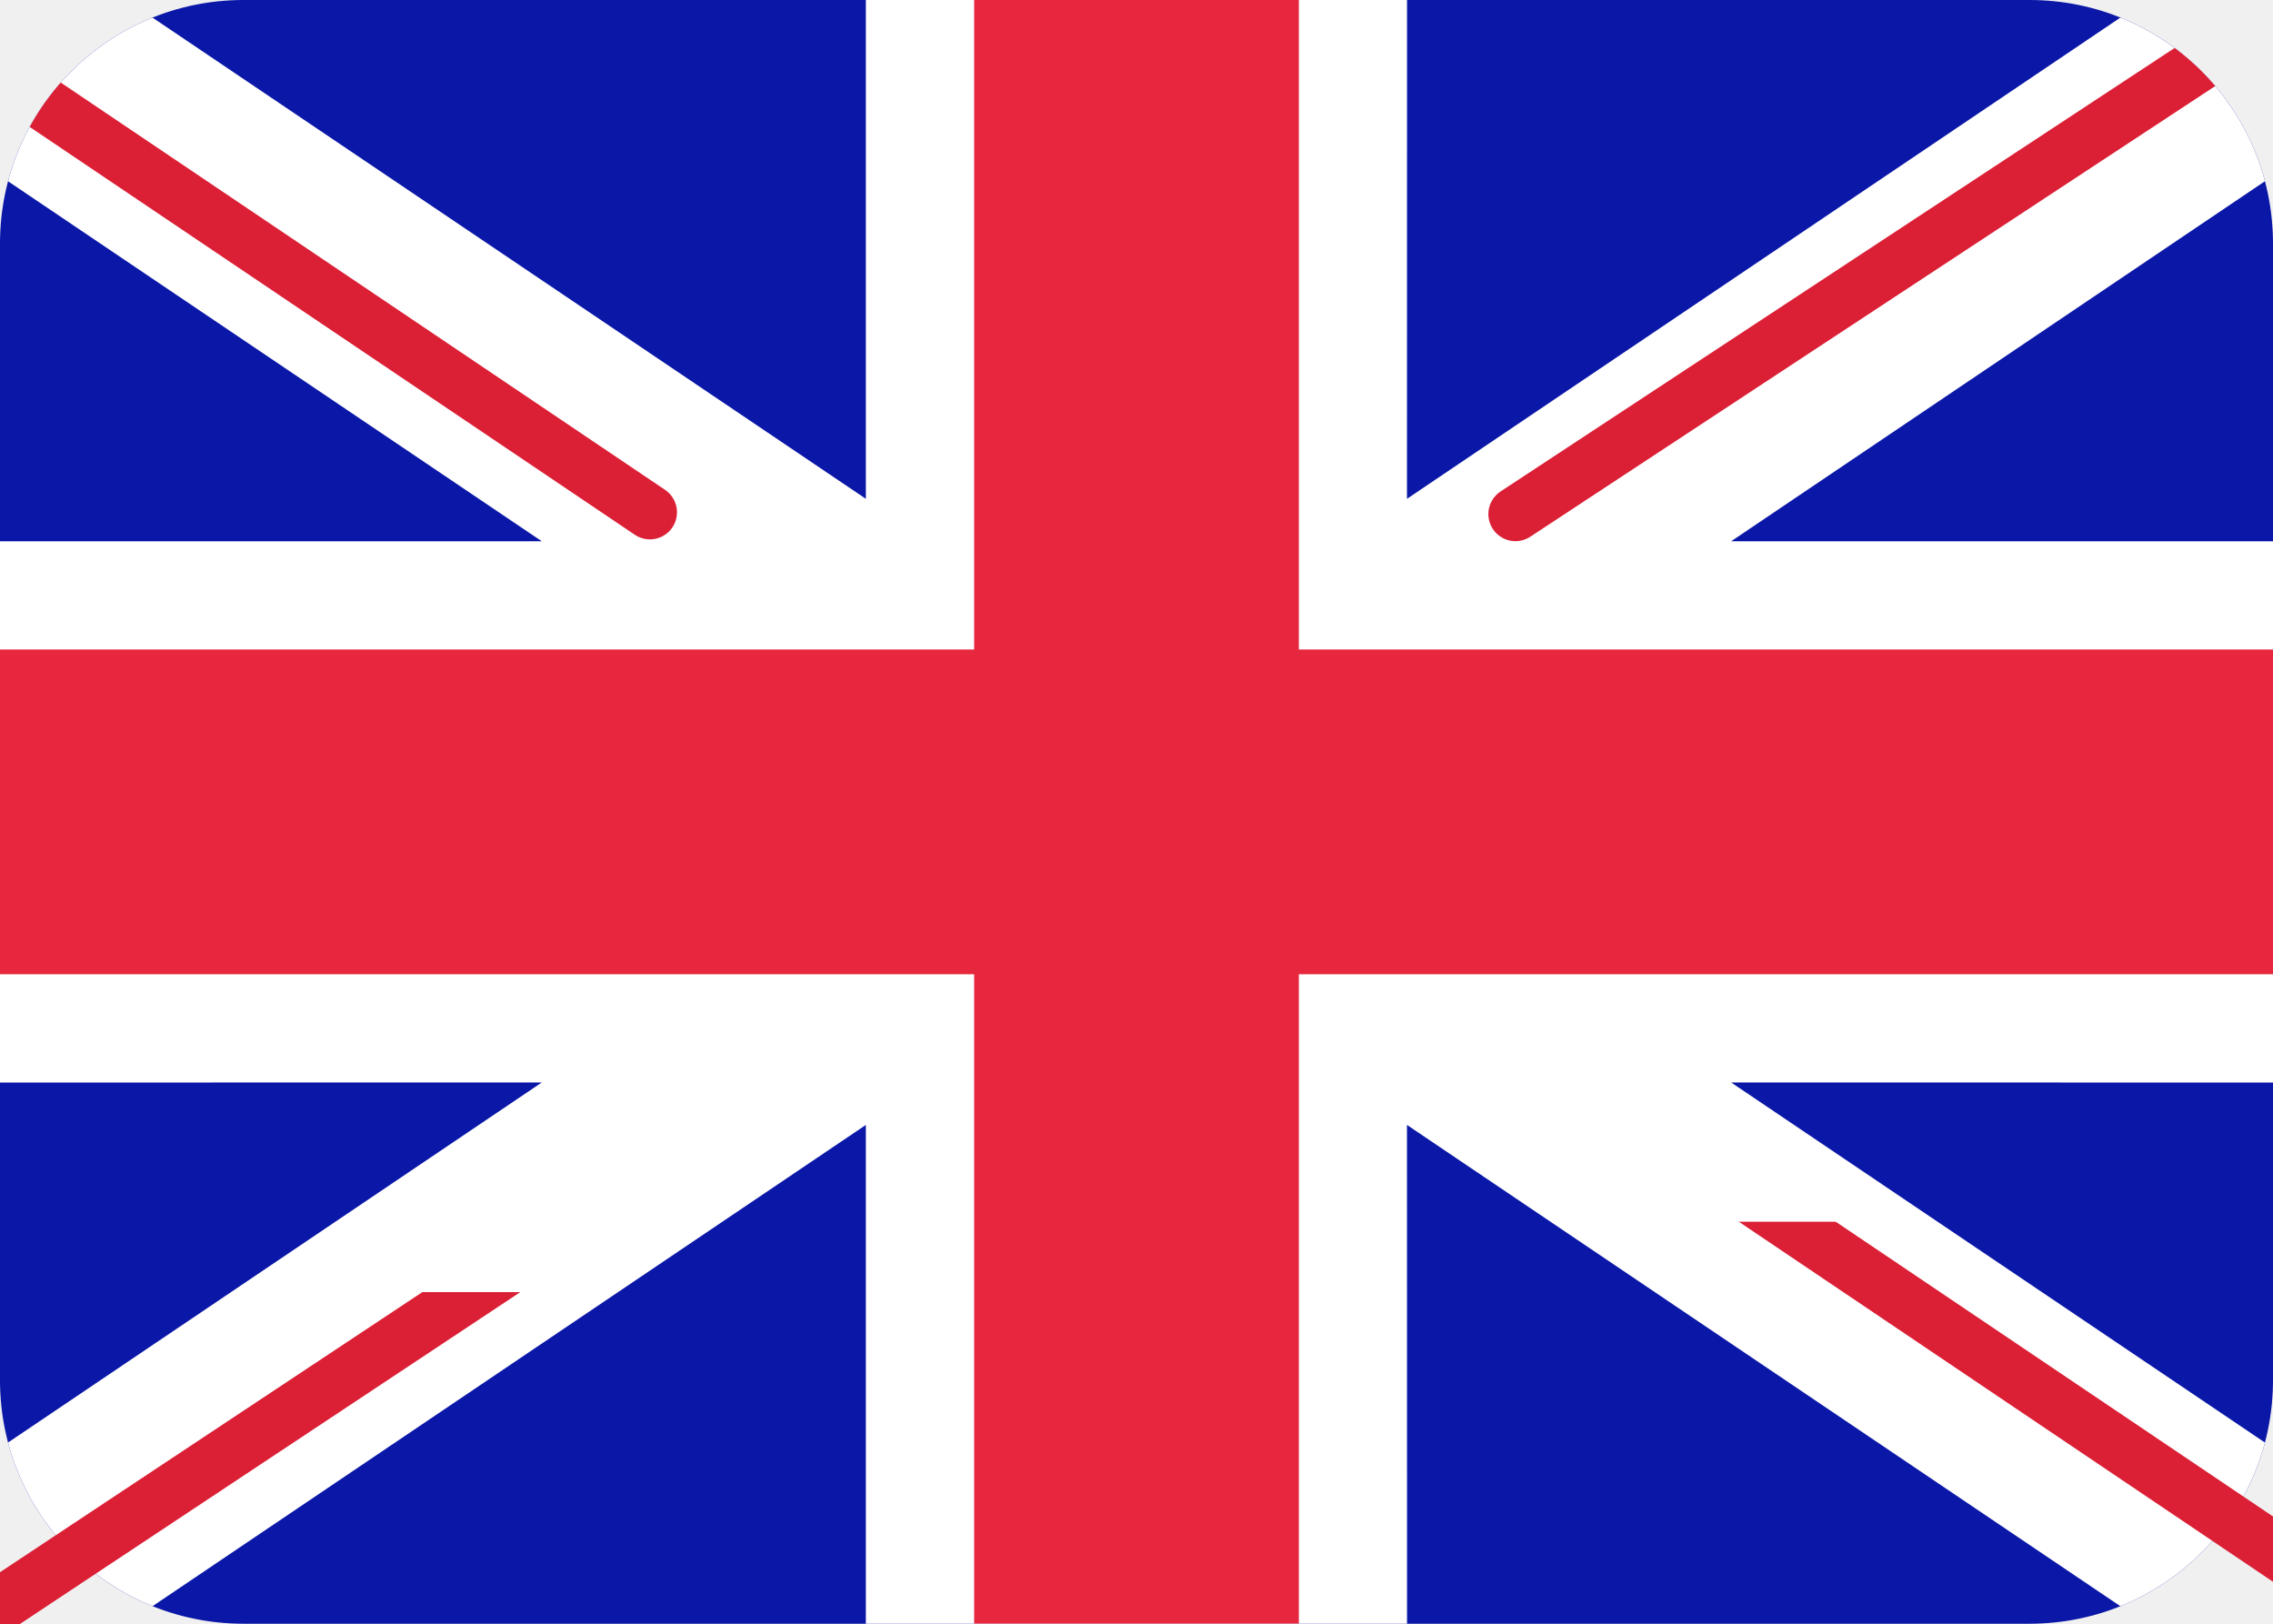
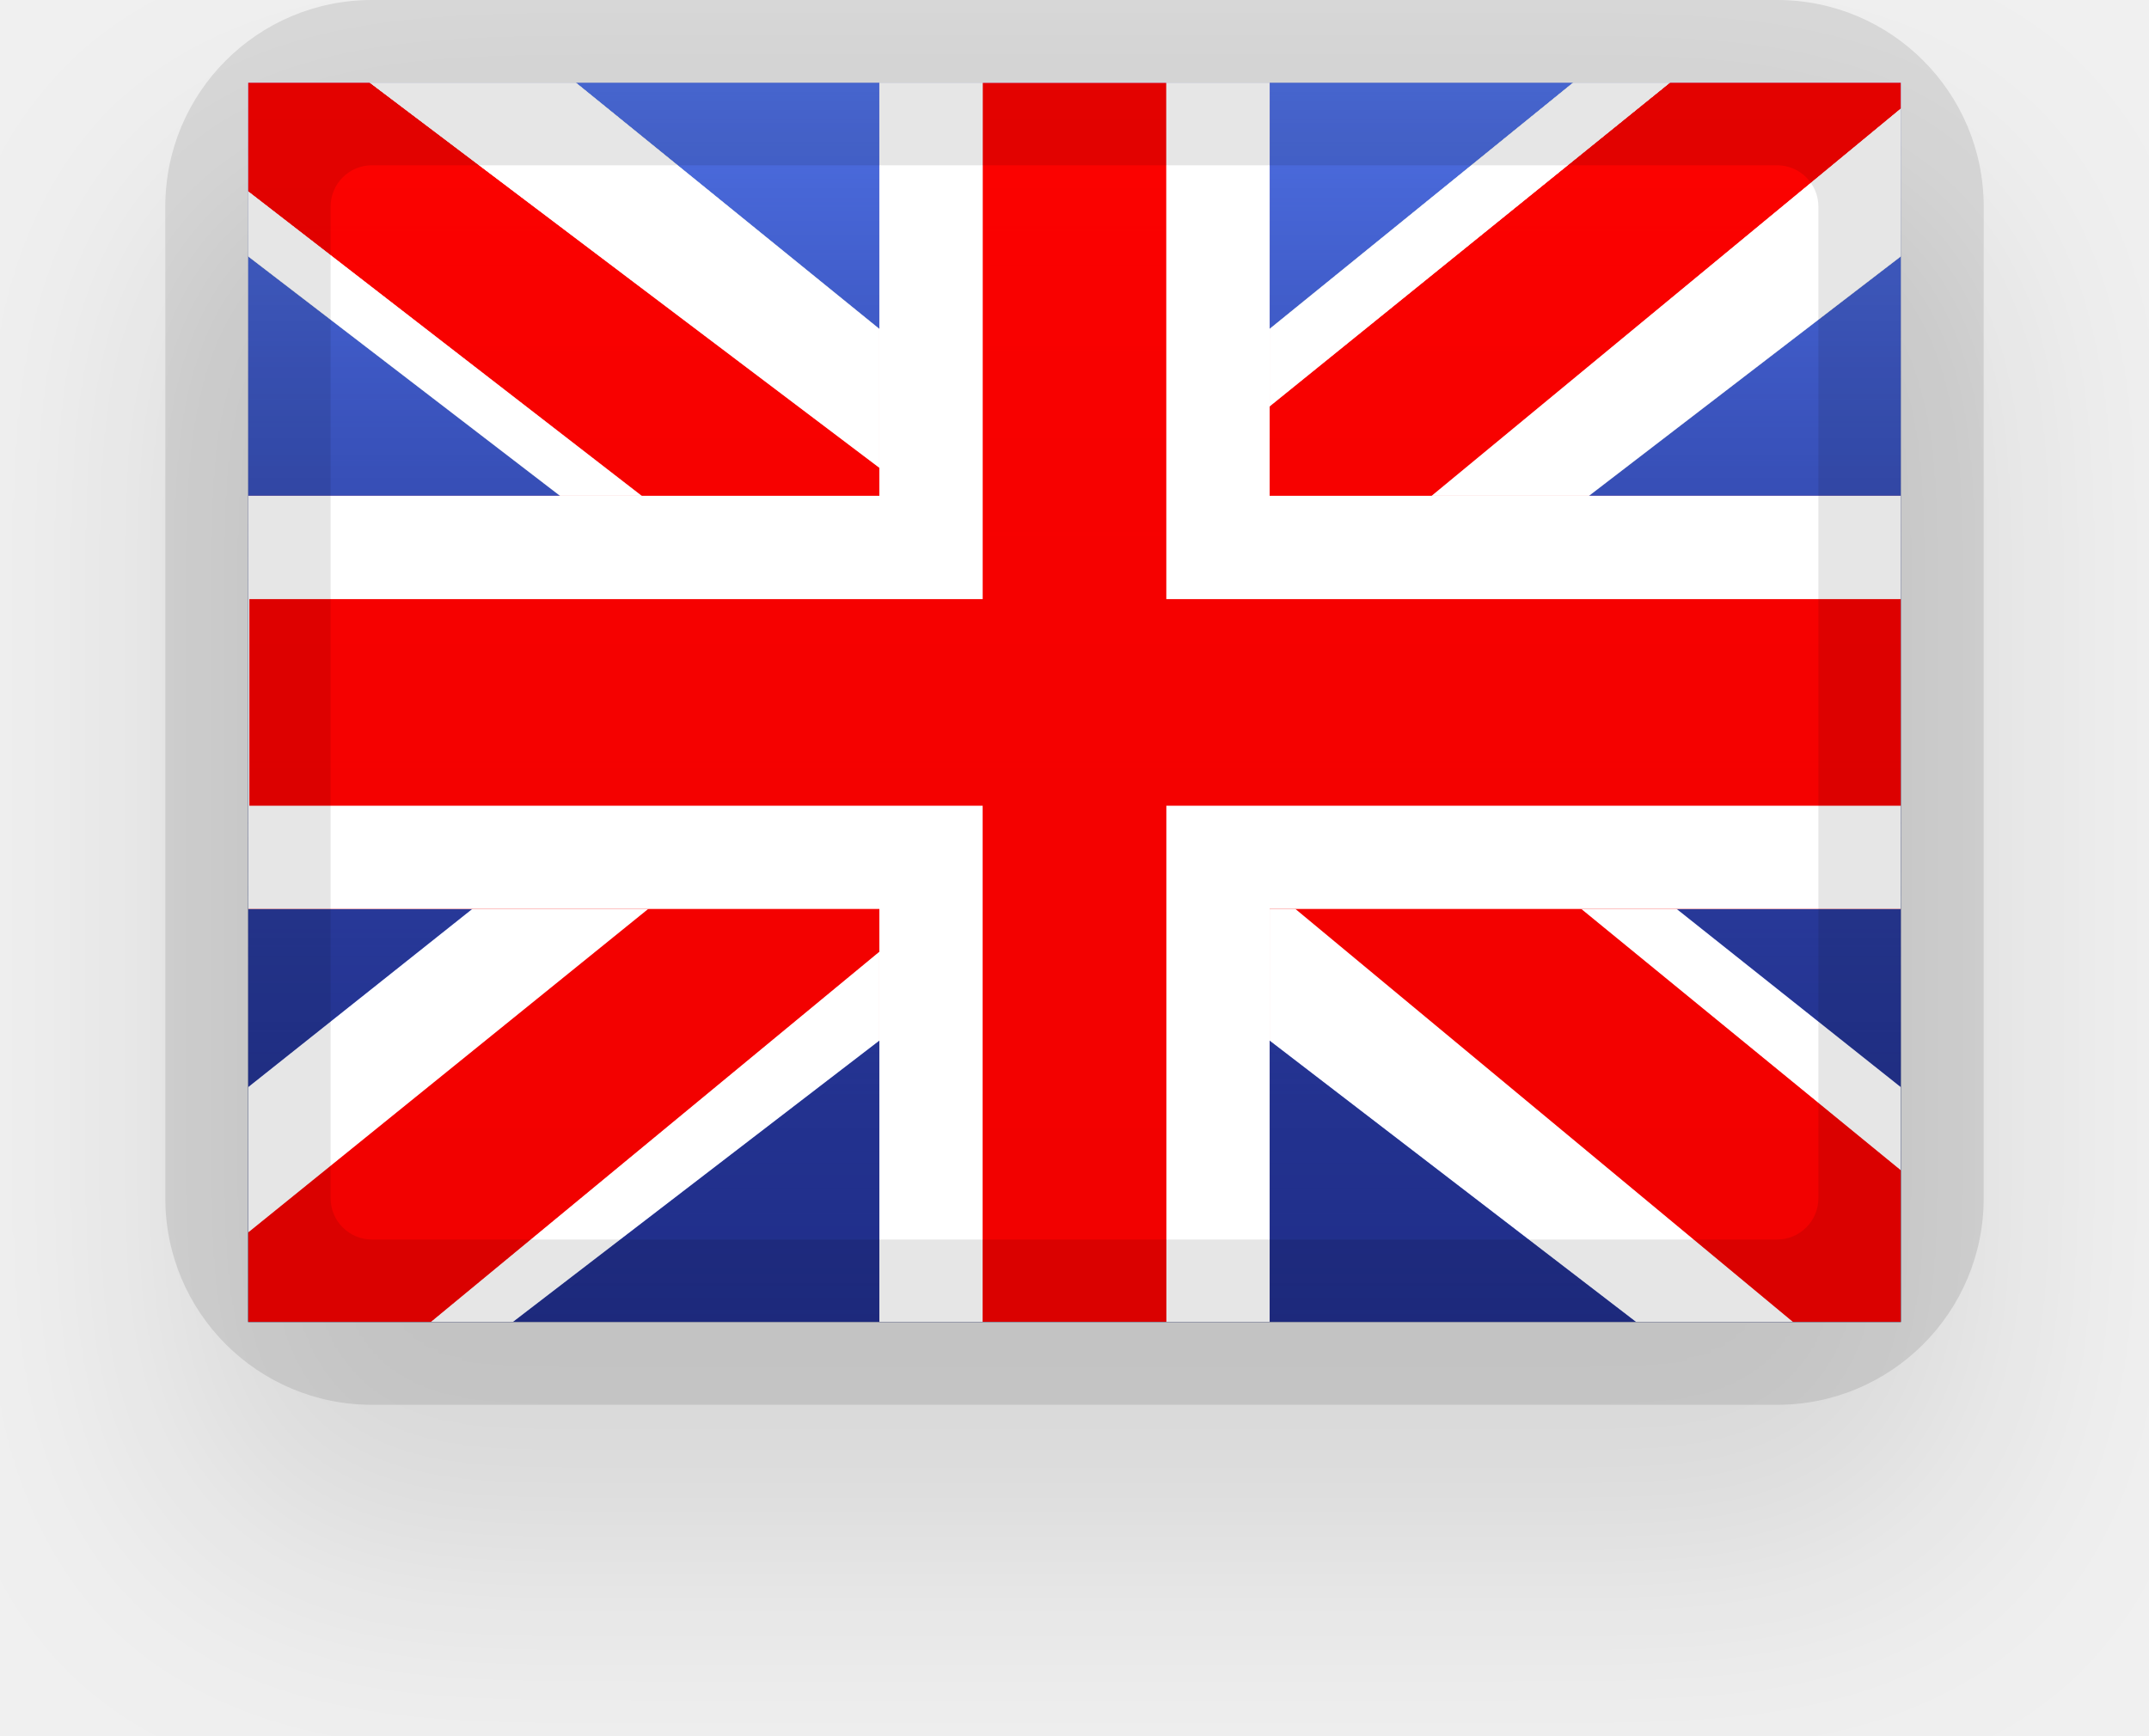
- <svg xmlns="http://www.w3.org/2000/svg" xmlns:xlink="http://www.w3.org/1999/xlink" height="20" viewBox="0 0 28 20" width="28">
+ <svg xmlns="http://www.w3.org/2000/svg" width="26" height="21" viewBox="0 0 26 21" fill="none">
+   <g filter="url(#filter0_d)">
+     <mask id="mask0" mask-type="alpha" maskUnits="userSpaceOnUse" x="3" y="1" width="20" height="15">
+       <rect x="3" y="1" width="20" height="15" fill="white" />
+     </mask>
+     <g mask="url(#mask0)">
+       <path fill-rule="evenodd" clip-rule="evenodd" d="M3 1V16H23V1H3Z" fill="#2E42A5" />
+       <mask id="mask1" mask-type="alpha" maskUnits="userSpaceOnUse" x="3" y="1" width="20" height="15">
+         <path fill-rule="evenodd" clip-rule="evenodd" d="M3 1V16H23V1H3Z" fill="white" />
+       </mask>
+       <g mask="url(#mask1)">
+         <mask id="mask2" mask-type="alpha" maskUnits="userSpaceOnUse" x="3" y="1" width="20" height="15">
+           <rect x="3" y="1" width="20" height="15" fill="white" />
+         </mask>
+         <g mask="url(#mask2)">
+           <path d="M0.773 14.928L5.174 16.79L23.1 3.024L25.421 0.258L20.715 -0.364L13.403 5.568L7.518 9.565L0.773 14.928Z" fill="white" />
+           <path d="M1.375 16.232L3.618 17.313L24.588 0.001H21.439L1.375 16.232Z" fill="#F50100" />
+           <path d="M25.227 14.928L20.826 16.79L2.9 3.024L0.579 0.258L5.285 -0.364L12.596 5.568L18.481 9.565L25.227 14.928Z" fill="white" />
+           <path d="M25.077 15.864L22.834 16.944L13.905 9.532L11.258 8.704L0.355 0.267H3.503L14.4 8.504L17.294 9.497L25.077 15.864Z" fill="#F50100" />
+           <mask id="path-11-inside-1" fill="white">
+             <path fill-rule="evenodd" clip-rule="evenodd" d="M15.361 -0.25H10.639V6H1.767V11H10.639V17.25H15.361V11H24.267V6H15.361V-0.25Z" />
+           </mask>
+           <path fill-rule="evenodd" clip-rule="evenodd" d="M15.361 -0.25H10.639V6H1.767V11H10.639V17.25H15.361V11H24.267V6H15.361V-0.25Z" fill="#F50100" />
+           <path d="M10.639 -0.25V-1.5H9.389V-0.25H10.639ZM15.361 -0.25H16.611V-1.5H15.361V-0.25ZM10.639 6V7.25H11.889V6H10.639ZM1.767 6V4.75H0.517V6H1.767ZM1.767 11H0.517V12.25H1.767V11ZM10.639 11H11.889V9.75H10.639V11ZM10.639 17.25H9.389V18.5H10.639V17.25ZM15.361 17.25V18.5H16.611V17.25H15.361ZM15.361 11V9.75H14.111V11H15.361ZM24.267 11V12.25H25.517V11H24.267ZM24.267 6H25.517V4.75H24.267V6ZM15.361 6H14.111V7.25H15.361V6ZM10.639 1H15.361V-1.5H10.639V1ZM11.889 6V-0.25H9.389V6H11.889ZM1.767 7.25H10.639V4.75H1.767V7.25ZM3.017 11V6H0.517V11H3.017ZM10.639 9.75H1.767V12.25H10.639V9.75ZM11.889 17.25V11H9.389V17.25H11.889ZM15.361 16H10.639V18.5H15.361V16ZM14.111 11V17.25H16.611V11H14.111ZM24.267 9.75H15.361V12.25H24.267V9.75ZM23.017 6V11H25.517V6H23.017ZM15.361 7.25H24.267V4.75H15.361V7.25ZM14.111 -0.25V6H16.611V-0.25H14.111Z" fill="white" mask="url(#path-11-inside-1)" />
+         </g>
+       </g>
+     </g>
+     <rect x="3" y="1" width="20" height="15" fill="url(#paint0_linear)" style="mix-blend-mode:overlay" />
+     <path d="M4.5 2H21.5V0H4.5V2ZM22 2.5V14.5H24V2.5H22ZM21.5 15H4.5V17H21.5V15ZM4 14.5V2.5H2V14.5H4ZM4.5 15C4.224 15 4 14.776 4 14.5H2C2 15.881 3.119 17 4.5 17V15ZM22 14.5C22 14.776 21.776 15 21.5 15V17C22.881 17 24 15.881 24 14.5H22ZM21.5 2C21.776 2 22 2.224 22 2.5H24C24 1.119 22.881 0 21.5 0V2ZM4.5 0C3.119 0 2 1.119 2 2.5H4C4 2.224 4.224 2 4.5 2V0Z" fill="black" fill-opacity="0.1" style="mix-blend-mode:multiply" />
+   </g>
  <defs>
-     <rect id="a" height="20" rx="3" width="28" />
-     <mask id="b" fill="#fff">
-       <use fill="#fff" fill-rule="evenodd" xlink:href="#a" />
-     </mask>
+     <filter id="filter0_d" x="0" y="0" width="26" height="21" filterUnits="userSpaceOnUse" color-interpolation-filters="sRGB">
+       <feFlood flood-opacity="0" result="BackgroundImageFix" />
+       <feColorMatrix in="SourceAlpha" type="matrix" values="0 0 0 0 0 0 0 0 0 0 0 0 0 0 0 0 0 0 127 0" result="hardAlpha" />
+       <feOffset dy="2" />
+       <feGaussianBlur stdDeviation="1.5" />
+       <feColorMatrix type="matrix" values="0 0 0 0 0 0 0 0 0 0 0 0 0 0 0 0 0 0 0.1 0" />
+       <feBlend mode="normal" in2="BackgroundImageFix" result="effect1_dropShadow" />
+       <feBlend mode="normal" in="SourceGraphic" in2="effect1_dropShadow" result="shape" />
+     </filter>
+     <linearGradient id="paint0_linear" x1="13" y1="1" x2="13" y2="16" gradientUnits="userSpaceOnUse">
+       <stop stop-color="white" stop-opacity="0.7" />
+       <stop offset="1" stop-opacity="0.3" />
+     </linearGradient>
  </defs>
-   <g fill="none" fill-rule="evenodd">
-     <use fill="#0a17a7" xlink:href="#a" />
-     <path d="m29.282-1.916 1.491 2.211-9.448 6.372 6.675 0v6.667l-6.675-.001 9.448 6.373-1.491 2.211-11.95-8.061.001 7.478h-6.667l-0-7.478-11.949 8.061-1.491-2.211 9.448-6.373-6.674.001v-6.667l6.674-0-9.448-6.372 1.491-2.211 11.949 8.06 0-7.477h6.667l-.001 7.477z" fill="#fff" mask="url(#b)" />
-     <g stroke="#db1f35" stroke-linecap="round" stroke-width=".667">
-       <path d="m18.668 6.332 12.665-8.332" mask="url(#b)" />
-       <path d="m20.013 21.35 11.354-7.652" mask="url(#b)" transform="matrix(1 0 0 -1 0 35.048)" />
-       <path d="m8.006 6.31-11.843-7.981" mask="url(#b)" />
-       <path d="m9.29 22.31-13.127-8.705" mask="url(#b)" transform="matrix(1 0 0 -1 0 35.915)" />
-     </g>
-     <path d="m0 12h12v8h4v-8h12v-4h-12v-8h-4v8h-12z" fill="#e6273e" mask="url(#b)" />
-   </g>
</svg>
